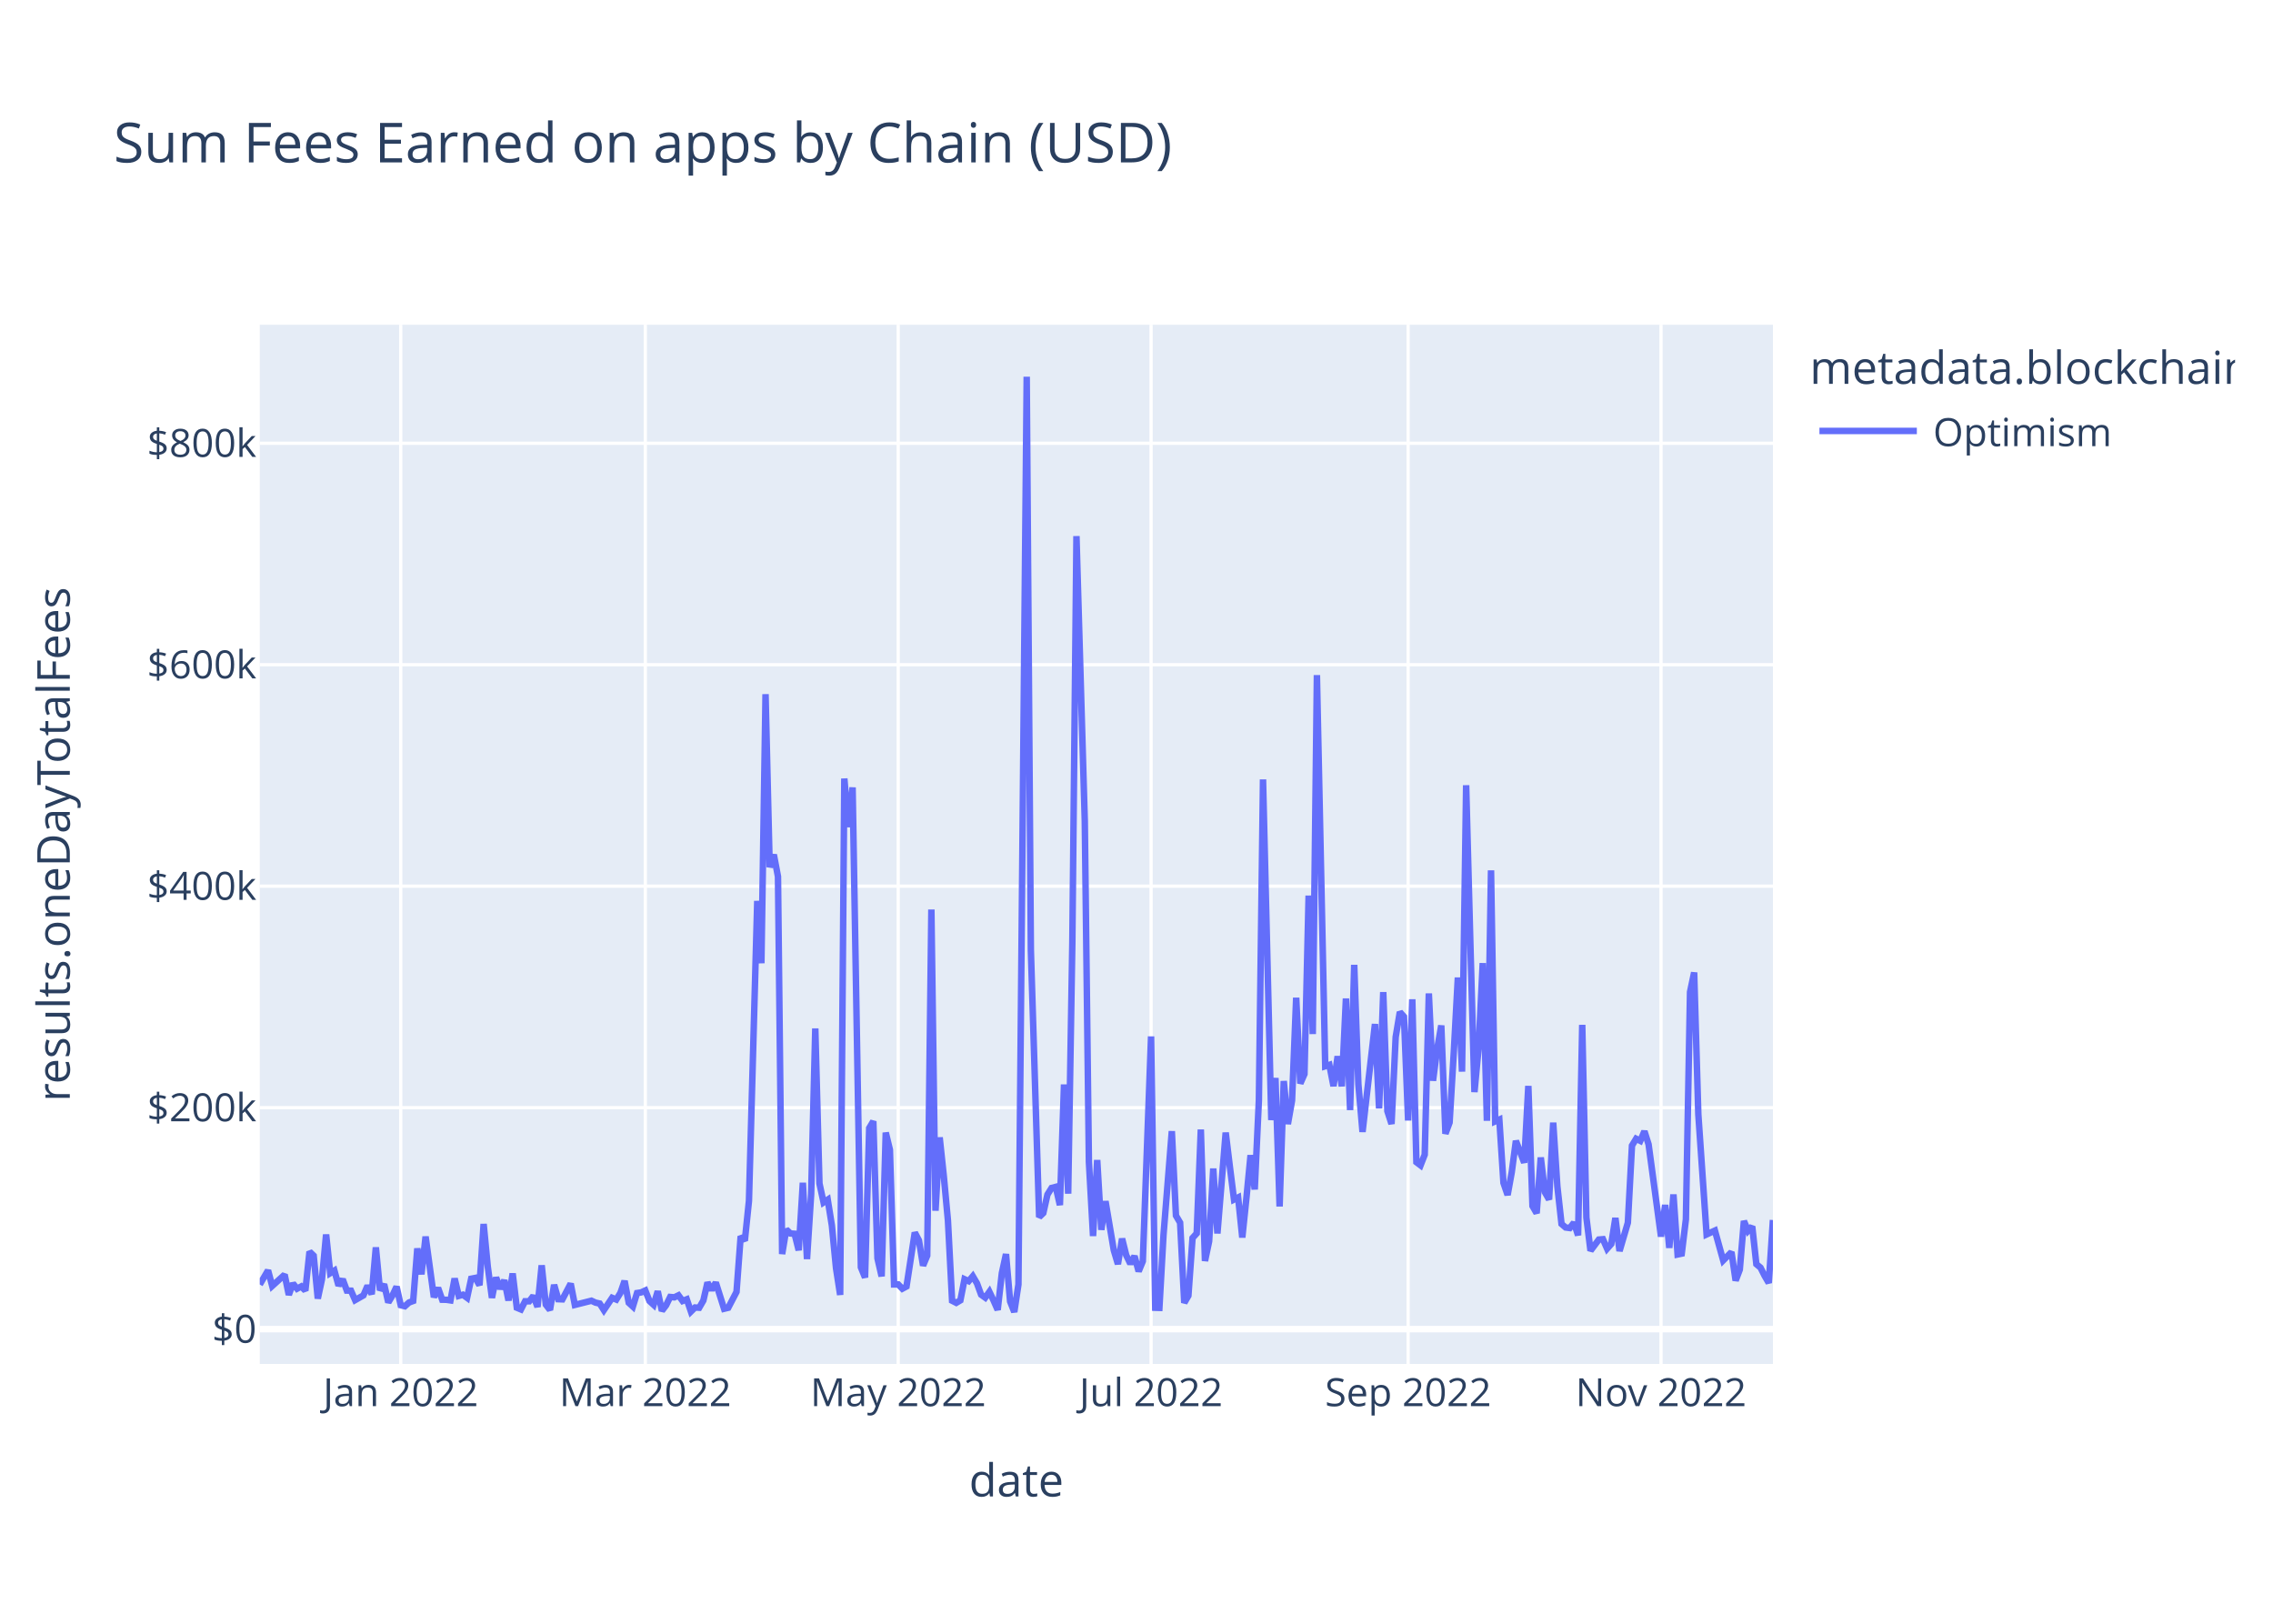
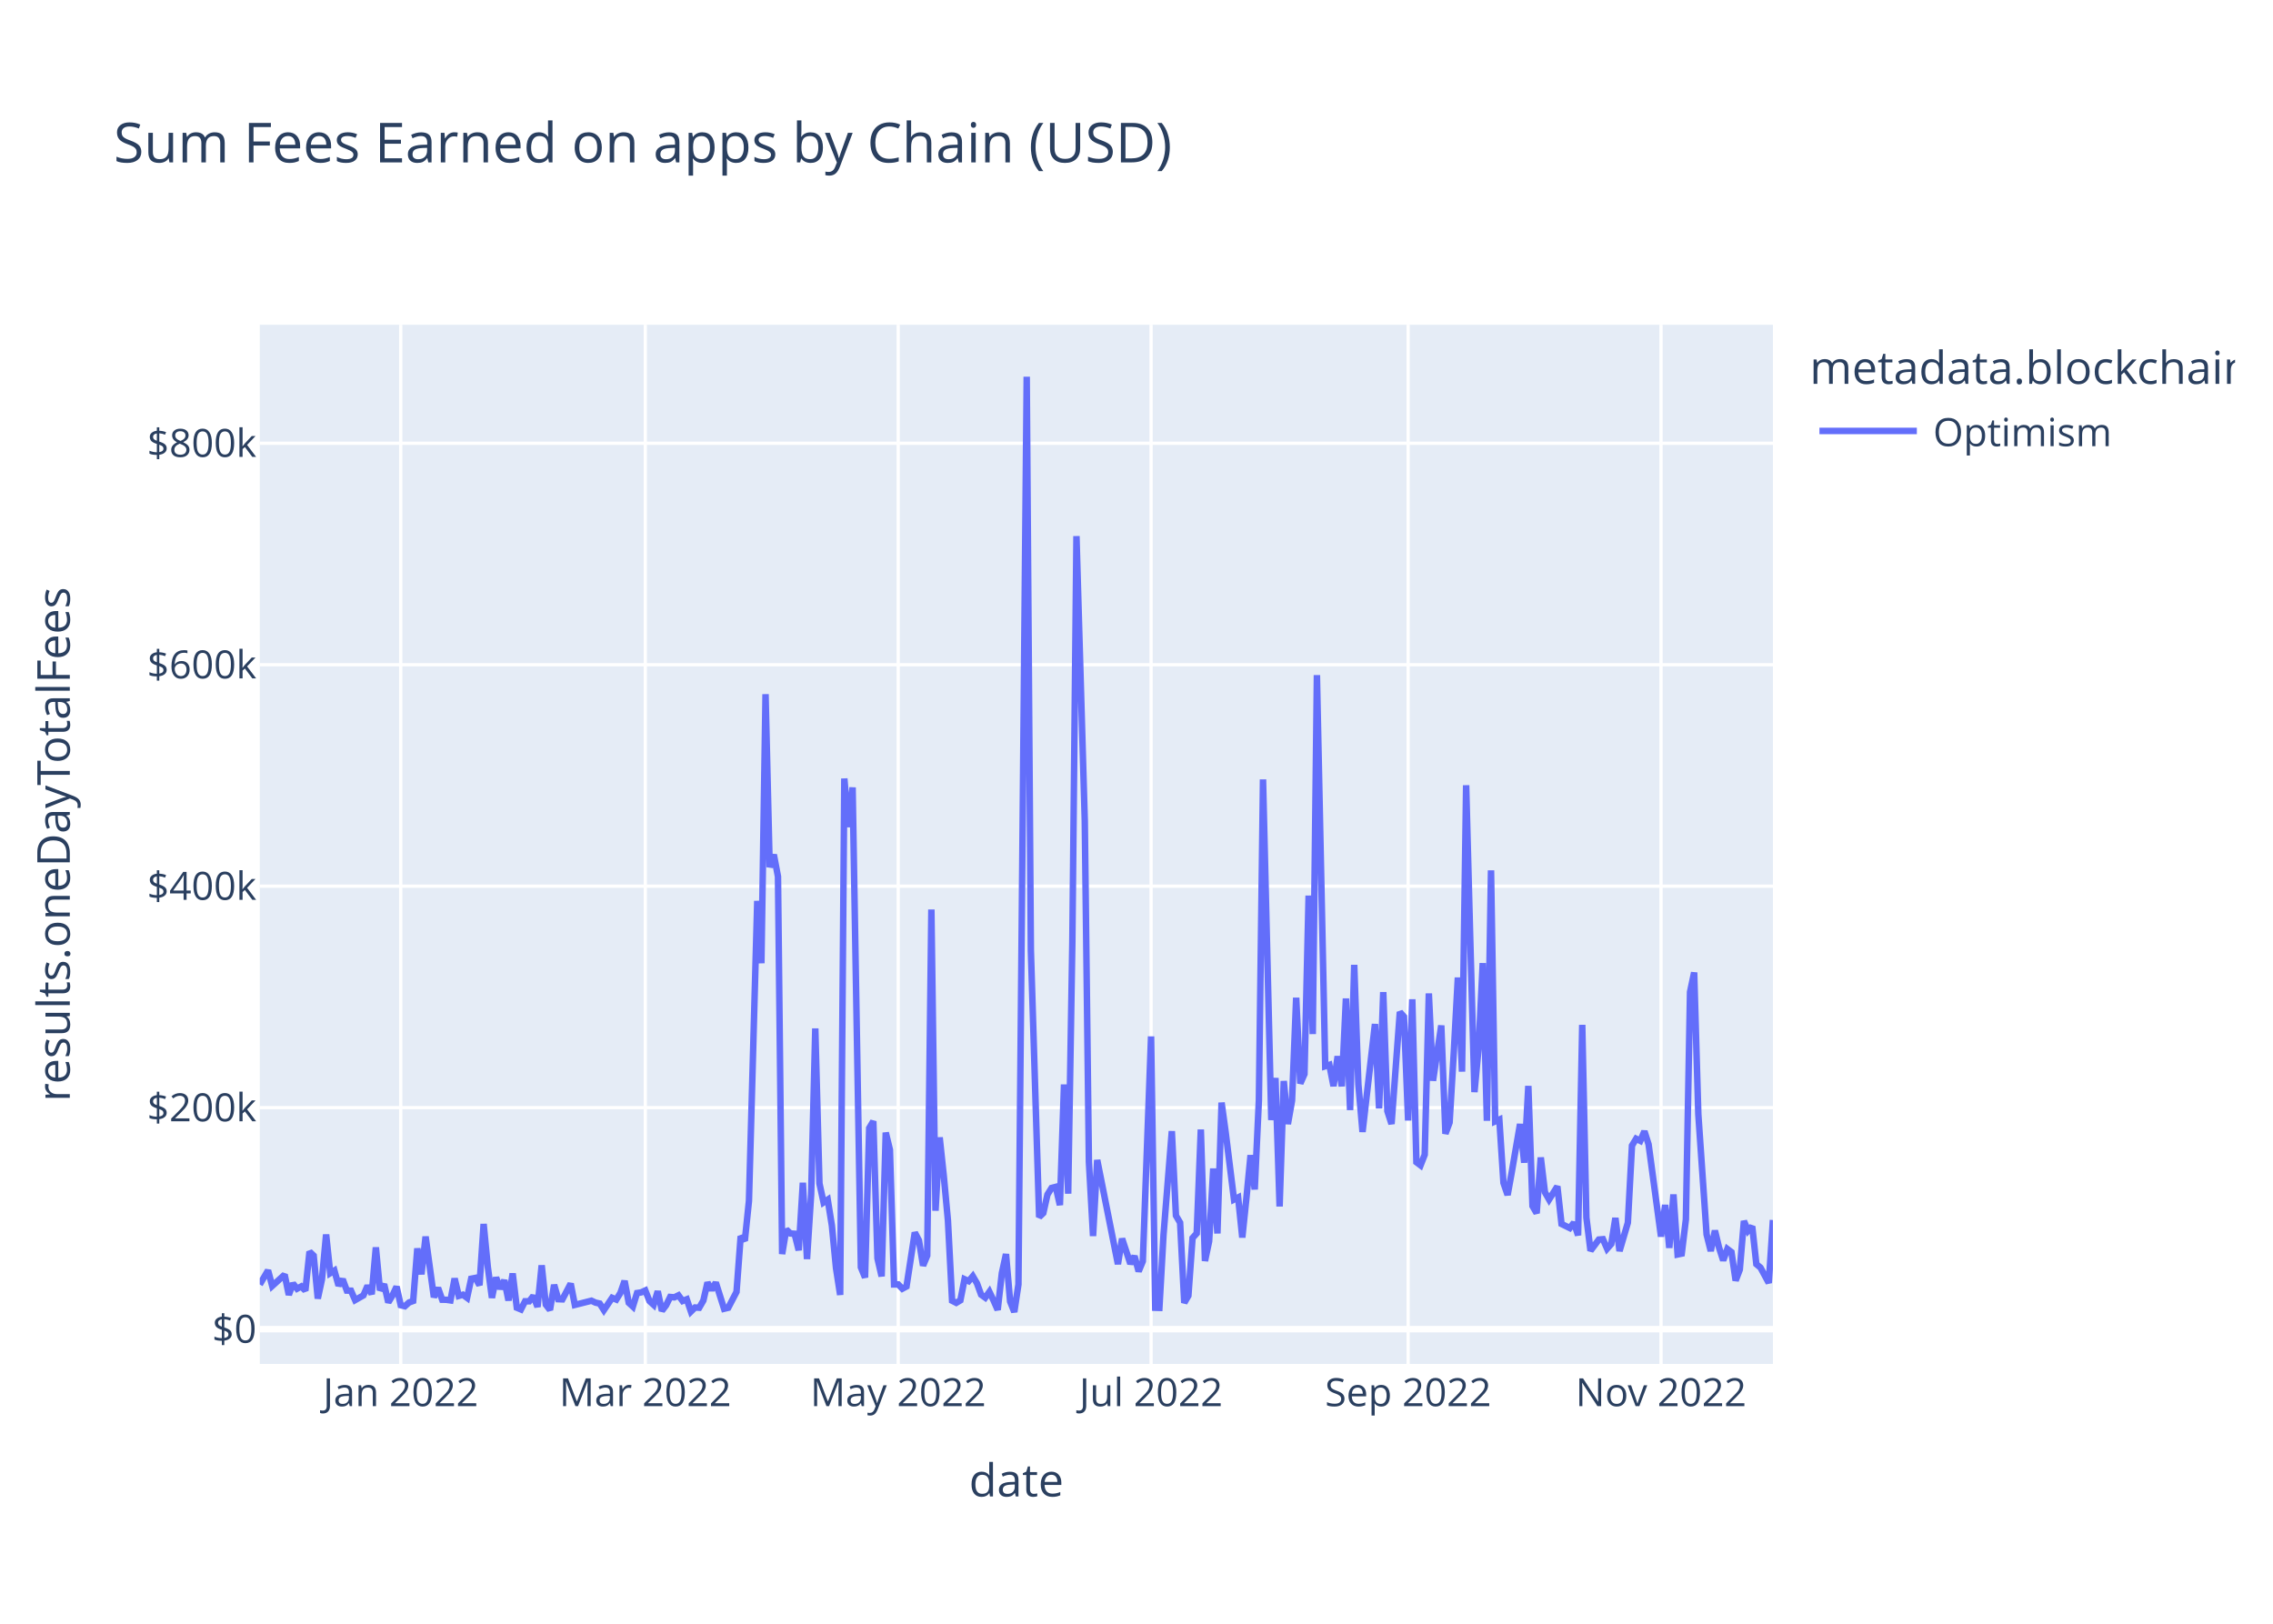
<svg xmlns="http://www.w3.org/2000/svg" class="main-svg" width="700" height="500" style="" viewBox="0 0 700 500">
  <rect x="0" y="0" width="700" height="500" style="fill: rgb(255, 255, 255); fill-opacity: 1;" />
-   <defs id="defs-a3858c">
+   <defs id="defs-ebe8f2">
    <g class="clips">
-       <clipPath id="clipa3858cxyplot" class="plotclip">
+       <clipPath id="clipebe8f2xyplot" class="plotclip">
        <rect width="466" height="320" />
      </clipPath>
-       <clipPath class="axesclip" id="clipa3858cx">
+       <clipPath class="axesclip" id="clipebe8f2x">
        <rect x="80" y="0" width="466" height="500" />
      </clipPath>
-       <clipPath class="axesclip" id="clipa3858cy">
+       <clipPath class="axesclip" id="clipebe8f2y">
        <rect x="0" y="100" width="700" height="320" />
      </clipPath>
-       <clipPath class="axesclip" id="clipa3858cxy">
+       <clipPath class="axesclip" id="clipebe8f2xy">
        <rect x="80" y="100" width="466" height="320" />
      </clipPath>
    </g>
    <g class="gradients" />
    <g class="patterns" />
  </defs>
  <g class="bglayer">
    <rect class="bg" x="80" y="100" width="466" height="320" style="fill: rgb(229, 236, 246); fill-opacity: 1; stroke-width: 0;" />
  </g>
  <g class="layer-below">
    <g class="imagelayer" />
    <g class="shapelayer" />
  </g>
  <g class="cartesianlayer">
    <g class="subplot xy">
      <g class="layer-subplot">
        <g class="shapelayer" />
        <g class="imagelayer" />
      </g>
      <g class="minor-gridlayer">
        <g class="x" />
        <g class="y" />
      </g>
      <g class="gridlayer">
        <g class="x">
          <path class="xgrid crisp" transform="translate(123.41,0)" d="M0,100v320" style="stroke: rgb(255, 255, 255); stroke-opacity: 1; stroke-width: 1px;" />
          <path class="xgrid crisp" transform="translate(198.73,0)" d="M0,100v320" style="stroke: rgb(255, 255, 255); stroke-opacity: 1; stroke-width: 1px;" />
          <path class="xgrid crisp" transform="translate(276.61,0)" d="M0,100v320" style="stroke: rgb(255, 255, 255); stroke-opacity: 1; stroke-width: 1px;" />
          <path class="xgrid crisp" transform="translate(354.49,0)" d="M0,100v320" style="stroke: rgb(255, 255, 255); stroke-opacity: 1; stroke-width: 1px;" />
          <path class="xgrid crisp" transform="translate(433.65,0)" d="M0,100v320" style="stroke: rgb(255, 255, 255); stroke-opacity: 1; stroke-width: 1px;" />
          <path class="xgrid crisp" transform="translate(511.53,0)" d="M0,100v320" style="stroke: rgb(255, 255, 255); stroke-opacity: 1; stroke-width: 1px;" />
        </g>
        <g class="y">
          <path class="ygrid crisp" transform="translate(0,341.08)" d="M80,0h466" style="stroke: rgb(255, 255, 255); stroke-opacity: 1; stroke-width: 1px;" />
          <path class="ygrid crisp" transform="translate(0,272.88)" d="M80,0h466" style="stroke: rgb(255, 255, 255); stroke-opacity: 1; stroke-width: 1px;" />
          <path class="ygrid crisp" transform="translate(0,204.69)" d="M80,0h466" style="stroke: rgb(255, 255, 255); stroke-opacity: 1; stroke-width: 1px;" />
          <path class="ygrid crisp" transform="translate(0,136.49)" d="M80,0h466" style="stroke: rgb(255, 255, 255); stroke-opacity: 1; stroke-width: 1px;" />
        </g>
      </g>
      <g class="zerolinelayer">
        <path class="yzl zl crisp" transform="translate(0,409.28)" d="M80,0h466" style="stroke: rgb(255, 255, 255); stroke-opacity: 1; stroke-width: 2px;" />
      </g>
      <path class="xlines-below" />
      <path class="ylines-below" />
      <g class="overlines-below" />
      <g class="xaxislayer-below" />
      <g class="yaxislayer-below" />
      <g class="overaxes-below" />
-       <g class="plot" transform="translate(80,100)" clip-path="url(#clipa3858cxyplot)">
+       <g class="plot" transform="translate(80,100)" clip-path="url(#clipebe8f2xyplot)">
        <g class="scatterlayer mlayer">
-           <g class="trace scatter trace2ce6ef" style="stroke-miterlimit: 2; opacity: 1;">
+           <g class="trace scatter trace44a307" style="stroke-miterlimit: 2; opacity: 1;">
            <g class="fills" />
            <g class="errorbars" />
            <g class="lines">
-               <path class="js-line" d="M0,295.54L2.55,291.19L3.83,295.99L7.66,292.51L8.94,298.72L10.21,295.22L11.49,296.83L12.77,296.14L14.04,297.42L15.32,285.43L16.6,286.66L17.87,299.87L19.15,293.92L20.43,280.14L21.7,292.04L22.98,291.25L24.26,295.86L25.53,293.93L26.81,297.41L28.09,297.44L29.36,300.34L31.92,298.89L33.19,295.92L34.47,298.52L35.75,284.11L37.02,297.31L38.3,295.47L39.58,301.05L40.85,298.94L42.13,296.2L43.41,301.91L44.68,302.23L45.96,301.08L47.24,300.61L48.52,284.42L49.79,292.4L51.07,280.78L53.62,299.45L54.9,296.58L56.18,300.22L57.45,300.24L58.73,300.43L60.01,293.69L61.28,299.05L62.56,298.69L63.84,299.63L65.11,293.76L66.39,293.51L67.67,295.75L68.94,276.9L70.22,290.07L71.5,299.64L72.77,293.38L74.05,296.84L75.33,294.23L76.6,300.45L77.88,292.14L79.16,302.68L80.43,303.21L81.71,300.7L82.99,300.7L84.26,299.05L85.54,302.43L86.82,289.63L88.09,301.72L89.37,303.37L90.65,295.64L91.92,300.06L93.2,300.11L95.75,295.28L97.03,301.82L102.14,300.53L103.41,301.12L104.69,301.4L105.97,303.42L108.52,299.64L109.8,300.17L111.07,298.11L112.35,294.43L113.63,301.16L114.9,302.33L116.18,298.17L117.46,297.97L118.73,297.38L120.01,300.62L121.29,301.79L122.56,297.62L123.84,303.63L125.12,301.96L126.39,299.38L127.67,299.49L128.95,298.87L130.22,300.61L131.5,300.1L132.78,303.87L134.05,302.62L135.33,302.69L136.61,300.47L137.88,294.93L139.16,297.22L140.44,294.94L142.99,303.01L144.27,302.7L146.82,297.82L148.1,280.69L149.38,282.05L150.65,269.8L153.21,177.42L154.48,196.61L155.76,113.76L157.04,167.03L158.31,163.17L159.59,169.92L160.87,286.16L162.14,278.6L163.42,279.82L164.7,279.91L165.97,285L167.25,264.21L168.53,287.71L169.8,267.8L171.08,216.69L172.36,264.42L173.63,270.26L174.91,269.42L176.19,277.4L177.46,290.48L178.74,298.74L180.02,139.73L181.29,154.68L182.57,142.47L185.12,290.23L186.4,293.39L187.68,247.38L188.95,245.26L190.23,287.48L191.51,293.03L192.78,248.76L194.06,254.05L195.34,295.52L196.61,295.51L197.89,296.83L199.17,296.14L201.72,279.54L203,281.96L204.27,289.72L205.55,286.64L206.83,180.07L208.1,272.82L209.38,250.24L210.66,262.2L211.93,275.83L213.21,300.53L214.49,301.18L215.76,300.42L217.04,293.91L218.32,294.5L219.59,292.99L220.87,295.18L222.15,298.67L223.42,299.58L224.7,297.78L225.98,300.46L227.25,303.35L228.53,292.06L229.81,286.17L231.08,300.76L232.36,304L233.64,295.52L236.19,16L237.47,192.62L240.02,274.77L241.3,273.54L242.58,267.84L243.85,265.81L245.13,265.48L246.41,271.09L247.68,233.95L248.96,267.57L250.24,190.2L251.51,65.08L254.07,152.69L255.34,257.76L256.62,280.62L257.9,257.2L259.17,278.7L260.45,269.9L263,284.96L264.28,289.26L265.56,281.42L266.83,286.51L268.11,289.15L269.39,286.79L270.66,291.48L271.94,288.38L274.49,219.15L275.77,302.7L277.05,302.74L278.32,280.24L280.88,248.32L282.15,274.32L283.43,276.5L284.71,301.18L285.98,298.99L287.26,281.21L288.54,279.8L289.81,247.82L291.09,288.29L292.37,282.2L293.64,259.82L294.92,279.82L297.47,248.76L298.75,259.25L300.03,269.37L301.3,268.74L302.58,281.07L303.86,268.81L305.13,255.72L306.41,266.27L307.69,238.8L308.96,140.01L311.52,244.9L312.79,231.94L314.07,271.5L315.35,232.88L316.62,246.13L317.9,238.9L319.18,207.22L320.45,233.64L321.73,230.74L323.01,175.78L324.28,218.42L325.56,107.89L328.12,228.32L329.39,227.91L330.67,234.44L331.95,225.25L333.22,234.51L334.5,207.46L335.78,241.83L337.05,197.11L338.33,233.89L339.61,248.55L343.44,215.33L344.71,241.31L345.99,205.5L347.27,242.17L348.54,246.1L349.82,219.33L351.1,211.64L352.37,213.07L353.65,245.04L354.93,207.71L356.2,257.87L357.48,258.84L358.76,255.56L360.03,205.91L361.31,232.79L362.59,223.07L363.86,215.77L365.14,249.11L366.42,245.66L367.69,224.45L368.97,201.01L370.25,229.99L371.52,141.8L372.8,189.8L374.08,236.29L375.35,222.74L376.63,196.57L377.91,245.13L379.18,168.01L380.46,245.31L381.74,244.75L383.01,264.24L384.29,267.97L385.57,260.91L386.84,251.3L389.4,258.03L390.67,234.39L391.95,271.37L393.23,273.59L394.5,256.42L395.78,267.13L397.06,269.37L398.33,245.69L399.61,265.32L400.89,276.89L402.16,277.98L403.44,278.15L404.72,276.5L405.99,280.4L407.27,215.59L408.55,274.94L409.82,285.13L412.38,281.7L413.65,281.59L414.93,284.51L416.21,283.06L417.48,275.05L418.76,285.23L421.32,276.5L422.59,252.77L423.87,250.66L425.15,251.3L426.42,248.35L427.7,252.38L431.53,280.78L432.81,271.04L434.08,284.26L435.36,267.81L436.64,286.29L437.91,286.02L439.19,275.5L440.47,205.49L441.74,199.45L443.02,243.14L445.57,280.12L448.13,278.94L450.68,288.12L453.23,285.56L454.51,294.33L455.79,290.96L457.06,275.99L458.34,279.01L459.62,277.65L460.89,289.27L462.17,290.34L463.45,292.88L464.72,295.06L466,275.68" style="vector-effect: non-scaling-stroke; fill: none; stroke: rgb(99, 110, 250); stroke-opacity: 1; stroke-width: 2px; opacity: 1;" />
+               <path class="js-line" d="M0,295.54L2.55,291.19L3.83,295.99L7.66,292.51L8.94,298.72L10.21,295.22L11.49,296.83L12.77,296.14L14.04,297.42L15.32,285.43L16.6,286.66L17.87,299.87L19.15,293.92L20.43,280.14L21.7,292.04L22.98,291.25L24.26,295.86L25.53,293.93L26.81,297.41L28.09,297.44L29.36,300.34L31.92,298.89L33.19,295.92L34.47,298.52L35.75,284.11L37.02,297.31L38.3,295.47L39.58,301.05L40.85,298.94L42.13,296.2L43.41,301.91L44.68,302.23L45.96,301.08L47.24,300.61L48.52,284.42L49.79,292.4L51.07,280.78L53.62,299.45L54.9,296.58L56.18,300.22L57.45,300.24L58.73,300.43L60.01,293.69L61.28,299.05L62.56,298.69L63.84,299.63L65.11,293.76L66.39,293.51L67.67,295.75L68.94,276.9L70.22,290.07L71.5,299.64L72.77,293.38L74.05,296.84L75.33,294.23L76.6,300.45L77.88,292.14L79.16,302.68L80.43,303.21L81.71,300.7L82.99,300.7L84.26,299.05L85.54,302.43L86.82,289.63L88.09,301.72L89.37,303.37L90.65,295.64L91.92,300.06L93.2,300.11L95.75,295.28L97.03,301.82L102.14,300.53L103.41,301.12L104.69,301.4L105.97,303.42L108.52,299.64L109.8,300.17L111.07,298.11L112.35,294.43L113.63,301.16L114.9,302.33L116.18,298.17L117.46,297.97L118.73,297.38L120.01,300.62L121.29,301.79L122.56,297.62L123.84,303.63L125.12,301.96L126.39,299.38L127.67,299.49L128.95,298.87L130.22,300.61L131.5,300.1L132.78,303.87L134.05,302.62L135.33,302.69L136.61,300.47L137.88,294.93L139.16,297.22L140.44,294.94L142.99,303.01L144.27,302.7L146.82,297.82L148.1,280.69L149.38,282.05L150.65,269.8L153.21,177.42L154.48,196.61L155.76,113.76L157.04,167.03L158.31,163.17L159.59,169.92L160.87,286.16L162.14,278.6L163.42,279.82L164.7,279.91L165.97,285L167.25,264.21L168.53,287.71L169.8,267.8L171.08,216.69L172.36,264.42L173.63,270.26L174.91,269.42L176.19,277.4L177.46,290.48L178.74,298.74L180.02,139.73L181.29,154.68L182.57,142.47L185.12,290.23L186.4,293.39L187.68,247.38L188.95,245.26L190.23,287.48L191.51,293.03L192.78,248.76L194.06,254.05L195.34,295.52L196.61,295.51L197.89,296.83L199.17,296.14L201.72,279.54L203,281.96L204.27,289.72L205.55,286.64L206.83,180.07L208.1,272.82L209.38,250.24L210.66,262.2L211.93,275.83L213.21,300.53L214.49,301.18L215.76,300.42L217.04,293.91L218.32,294.5L219.59,292.99L220.87,295.18L222.15,298.67L223.42,299.58L224.7,297.78L225.98,300.46L227.25,303.35L228.53,292.06L229.81,286.17L231.08,300.76L232.36,304L233.64,295.52L236.19,16L237.47,192.62L240.02,274.77L241.3,273.54L242.58,267.84L243.85,265.81L245.13,265.48L246.41,271.09L247.68,233.95L248.96,267.57L250.24,190.2L251.51,65.08L254.07,152.69L255.34,257.76L256.62,280.62L257.9,257.2L264.28,289.26L265.56,281.42L268.11,289.15L269.39,286.79L270.66,291.48L271.94,288.38L274.49,219.15L275.77,302.7L277.05,302.74L278.32,280.24L280.88,248.32L282.15,274.32L283.43,276.5L284.71,301.18L285.98,298.99L287.26,281.21L288.54,279.8L289.81,247.82L291.09,288.29L292.37,282.2L293.64,259.82L294.92,279.82L296.2,239.53L297.47,248.76L300.03,269.37L301.3,268.74L302.58,281.07L303.86,268.81L305.13,255.72L306.41,266.27L307.69,238.8L308.96,140.01L311.52,244.9L312.79,231.94L314.07,271.5L315.35,232.88L316.62,246.13L317.9,238.9L319.18,207.22L320.45,233.64L321.73,230.74L323.01,175.78L324.28,218.42L325.56,107.89L328.12,228.32L329.39,227.91L330.67,234.44L331.95,225.25L333.22,234.51L334.5,207.46L335.78,241.83L337.05,197.11L338.33,233.89L339.61,248.55L343.44,215.33L344.71,241.31L345.99,205.5L347.27,242.17L348.54,246.1L351.1,211.64L352.37,213.07L353.65,245.04L354.93,207.71L356.2,257.87L357.48,258.84L358.76,255.56L360.03,205.91L361.31,232.79L363.86,215.77L365.14,249.11L366.42,245.66L367.69,224.45L368.97,201.01L370.25,229.99L371.52,141.8L372.8,189.8L374.08,236.29L375.35,222.74L376.63,196.57L377.91,245.13L379.18,168.01L380.46,245.31L381.74,244.75L383.01,264.24L384.29,267.97L385.57,260.91L388.12,246.13L389.4,258.03L390.67,234.39L391.95,271.37L393.23,273.59L394.5,256.42L395.78,267.13L397.06,269.37L399.61,265.32L400.89,276.89L403.44,278.15L404.72,276.5L405.99,280.4L407.27,215.59L408.55,274.94L409.82,285.13L412.38,281.7L413.65,281.59L414.93,284.51L416.21,283.06L417.48,275.05L418.76,285.23L421.32,276.5L422.59,252.77L423.87,250.66L425.15,251.3L426.42,248.35L427.7,252.38L431.53,280.78L432.81,271.04L434.08,284.26L435.36,267.81L436.64,286.29L437.91,286.02L439.19,275.5L440.47,205.49L441.74,199.45L443.02,243.14L445.57,280.12L446.85,285.22L448.13,278.94L449.4,284.16L450.68,288.12L451.96,284.6L453.23,285.56L454.51,294.33L455.79,290.96L457.06,275.99L458.34,279.01L459.62,277.65L460.89,289.27L462.17,290.34L464.72,295.06L466,275.68" style="vector-effect: non-scaling-stroke; fill: none; stroke: rgb(99, 110, 250); stroke-opacity: 1; stroke-width: 2px; opacity: 1;" />
            </g>
            <g class="points" />
            <g class="text" />
          </g>
        </g>
      </g>
      <g class="overplot" />
      <path class="xlines-above crisp" d="M0,0" style="fill: none;" />
      <path class="ylines-above crisp" d="M0,0" style="fill: none;" />
      <g class="overlines-above" />
      <g class="xaxislayer-above">
        <g class="xtick">
          <text text-anchor="middle" x="0" y="433" transform="translate(123.41,0)" style="font-family: 'Open Sans', verdana, arial, sans-serif; font-size: 12px; fill: rgb(42, 63, 95); fill-opacity: 1; white-space: pre; opacity: 1;">Jan 2022</text>
        </g>
        <g class="xtick">
          <text text-anchor="middle" x="0" y="433" style="font-family: 'Open Sans', verdana, arial, sans-serif; font-size: 12px; fill: rgb(42, 63, 95); fill-opacity: 1; white-space: pre; opacity: 1;" transform="translate(198.73,0)">Mar 2022</text>
        </g>
        <g class="xtick">
          <text text-anchor="middle" x="0" y="433" style="font-family: 'Open Sans', verdana, arial, sans-serif; font-size: 12px; fill: rgb(42, 63, 95); fill-opacity: 1; white-space: pre; opacity: 1;" transform="translate(276.61,0)">May 2022</text>
        </g>
        <g class="xtick">
          <text text-anchor="middle" x="0" y="433" style="font-family: 'Open Sans', verdana, arial, sans-serif; font-size: 12px; fill: rgb(42, 63, 95); fill-opacity: 1; white-space: pre; opacity: 1;" transform="translate(354.49,0)">Jul 2022</text>
        </g>
        <g class="xtick">
          <text text-anchor="middle" x="0" y="433" style="font-family: 'Open Sans', verdana, arial, sans-serif; font-size: 12px; fill: rgb(42, 63, 95); fill-opacity: 1; white-space: pre; opacity: 1;" transform="translate(433.65,0)">Sep 2022</text>
        </g>
        <g class="xtick">
          <text text-anchor="middle" x="0" y="433" style="font-family: 'Open Sans', verdana, arial, sans-serif; font-size: 12px; fill: rgb(42, 63, 95); fill-opacity: 1; white-space: pre; opacity: 1;" transform="translate(511.53,0)">Nov 2022</text>
        </g>
      </g>
      <g class="yaxislayer-above">
        <g class="ytick">
          <text text-anchor="end" x="79" y="4.2" transform="translate(0,409.28)" style="font-family: 'Open Sans', verdana, arial, sans-serif; font-size: 12px; fill: rgb(42, 63, 95); fill-opacity: 1; white-space: pre; opacity: 1;">$0</text>
        </g>
        <g class="ytick">
          <text text-anchor="end" x="79" y="4.2" style="font-family: 'Open Sans', verdana, arial, sans-serif; font-size: 12px; fill: rgb(42, 63, 95); fill-opacity: 1; white-space: pre; opacity: 1;" transform="translate(0,341.08)">$200k</text>
        </g>
        <g class="ytick">
          <text text-anchor="end" x="79" y="4.2" style="font-family: 'Open Sans', verdana, arial, sans-serif; font-size: 12px; fill: rgb(42, 63, 95); fill-opacity: 1; white-space: pre; opacity: 1;" transform="translate(0,272.88)">$400k</text>
        </g>
        <g class="ytick">
          <text text-anchor="end" x="79" y="4.2" style="font-family: 'Open Sans', verdana, arial, sans-serif; font-size: 12px; fill: rgb(42, 63, 95); fill-opacity: 1; white-space: pre; opacity: 1;" transform="translate(0,204.69)">$600k</text>
        </g>
        <g class="ytick">
          <text text-anchor="end" x="79" y="4.2" style="font-family: 'Open Sans', verdana, arial, sans-serif; font-size: 12px; fill: rgb(42, 63, 95); fill-opacity: 1; white-space: pre; opacity: 1;" transform="translate(0,136.49)">$800k</text>
        </g>
      </g>
      <g class="overaxes-above" />
    </g>
  </g>
  <g class="polarlayer" />
  <g class="smithlayer" />
  <g class="ternarylayer" />
  <g class="geolayer" />
  <g class="funnelarealayer" />
  <g class="pielayer" />
  <g class="iciclelayer" />
  <g class="treemaplayer" />
  <g class="sunburstlayer" />
  <g class="glimages" />
-   <defs id="topdefs-a3858c">
+   <defs id="topdefs-ebe8f2">
    <g class="clips" />
-     <clipPath id="legenda3858c">
+     <clipPath id="legendebe8f2">
      <rect width="133" height="48" x="0" y="0" />
    </clipPath>
  </defs>
  <g class="layer-above">
    <g class="imagelayer" />
    <g class="shapelayer" />
  </g>
  <g class="infolayer">
    <g class="legend" pointer-events="all" transform="translate(555.32,100)">
      <rect class="bg" shape-rendering="crispEdges" style="stroke: rgb(68, 68, 68); stroke-opacity: 1; fill: rgb(255, 255, 255); fill-opacity: 1; stroke-width: 0px;" width="133" height="48" x="0" y="0" />
-       <g class="scrollbox" transform="" clip-path="url(#legenda3858c)">
+       <g class="scrollbox" transform="" clip-path="url(#legendebe8f2)">
        <text class="legendtitletext" text-anchor="start" x="2" y="18.2" style="font-family: 'Open Sans', verdana, arial, sans-serif; font-size: 14px; fill: rgb(42, 63, 95); fill-opacity: 1; white-space: pre;">metadata.blockchain</text>
        <g class="groups" transform="">
          <g class="traces" transform="translate(0,32.7)" style="opacity: 1;">
            <text class="legendtext" text-anchor="start" x="40" y="4.68" style="font-family: 'Open Sans', verdana, arial, sans-serif; font-size: 12px; fill: rgb(42, 63, 95); fill-opacity: 1; white-space: pre;">Optimism</text>
            <g class="layers" style="opacity: 1;">
              <g class="legendfill" />
              <g class="legendlines">
                <path class="js-line" d="M5,0h30" style="fill: none; stroke: rgb(99, 110, 250); stroke-opacity: 1; stroke-width: 2px;" />
              </g>
              <g class="legendsymbols">
                <g class="legendpoints" />
              </g>
            </g>
            <rect class="legendtoggle" x="0" y="-9.5" width="90.672" height="19" style="fill: rgb(0, 0, 0); fill-opacity: 0;" />
          </g>
        </g>
      </g>
      <rect class="scrollbar" rx="20" ry="3" width="0" height="0" style="fill: rgb(128, 139, 164); fill-opacity: 1;" x="0" y="0" />
    </g>
    <g class="g-gtitle">
      <text class="gtitle" x="35" y="50" text-anchor="start" dy="0em" style="font-family: 'Open Sans', verdana, arial, sans-serif; font-size: 17px; fill: rgb(42, 63, 95); opacity: 1; font-weight: normal; white-space: pre;">Sum Fees Earned on apps by Chain (USD)</text>
    </g>
    <g class="g-xtitle">
      <text class="xtitle" x="313" y="460.8" text-anchor="middle" style="font-family: 'Open Sans', verdana, arial, sans-serif; font-size: 14px; fill: rgb(42, 63, 95); opacity: 1; font-weight: normal; white-space: pre;">date</text>
    </g>
    <g class="g-ytitle">
      <text class="ytitle" transform="rotate(-90,21.49688,260)" x="21.497" y="260" text-anchor="middle" style="font-family: 'Open Sans', verdana, arial, sans-serif; font-size: 14px; fill: rgb(42, 63, 95); opacity: 1; font-weight: normal; white-space: pre;">results.oneDayTotalFees</text>
    </g>
  </g>
</svg>
